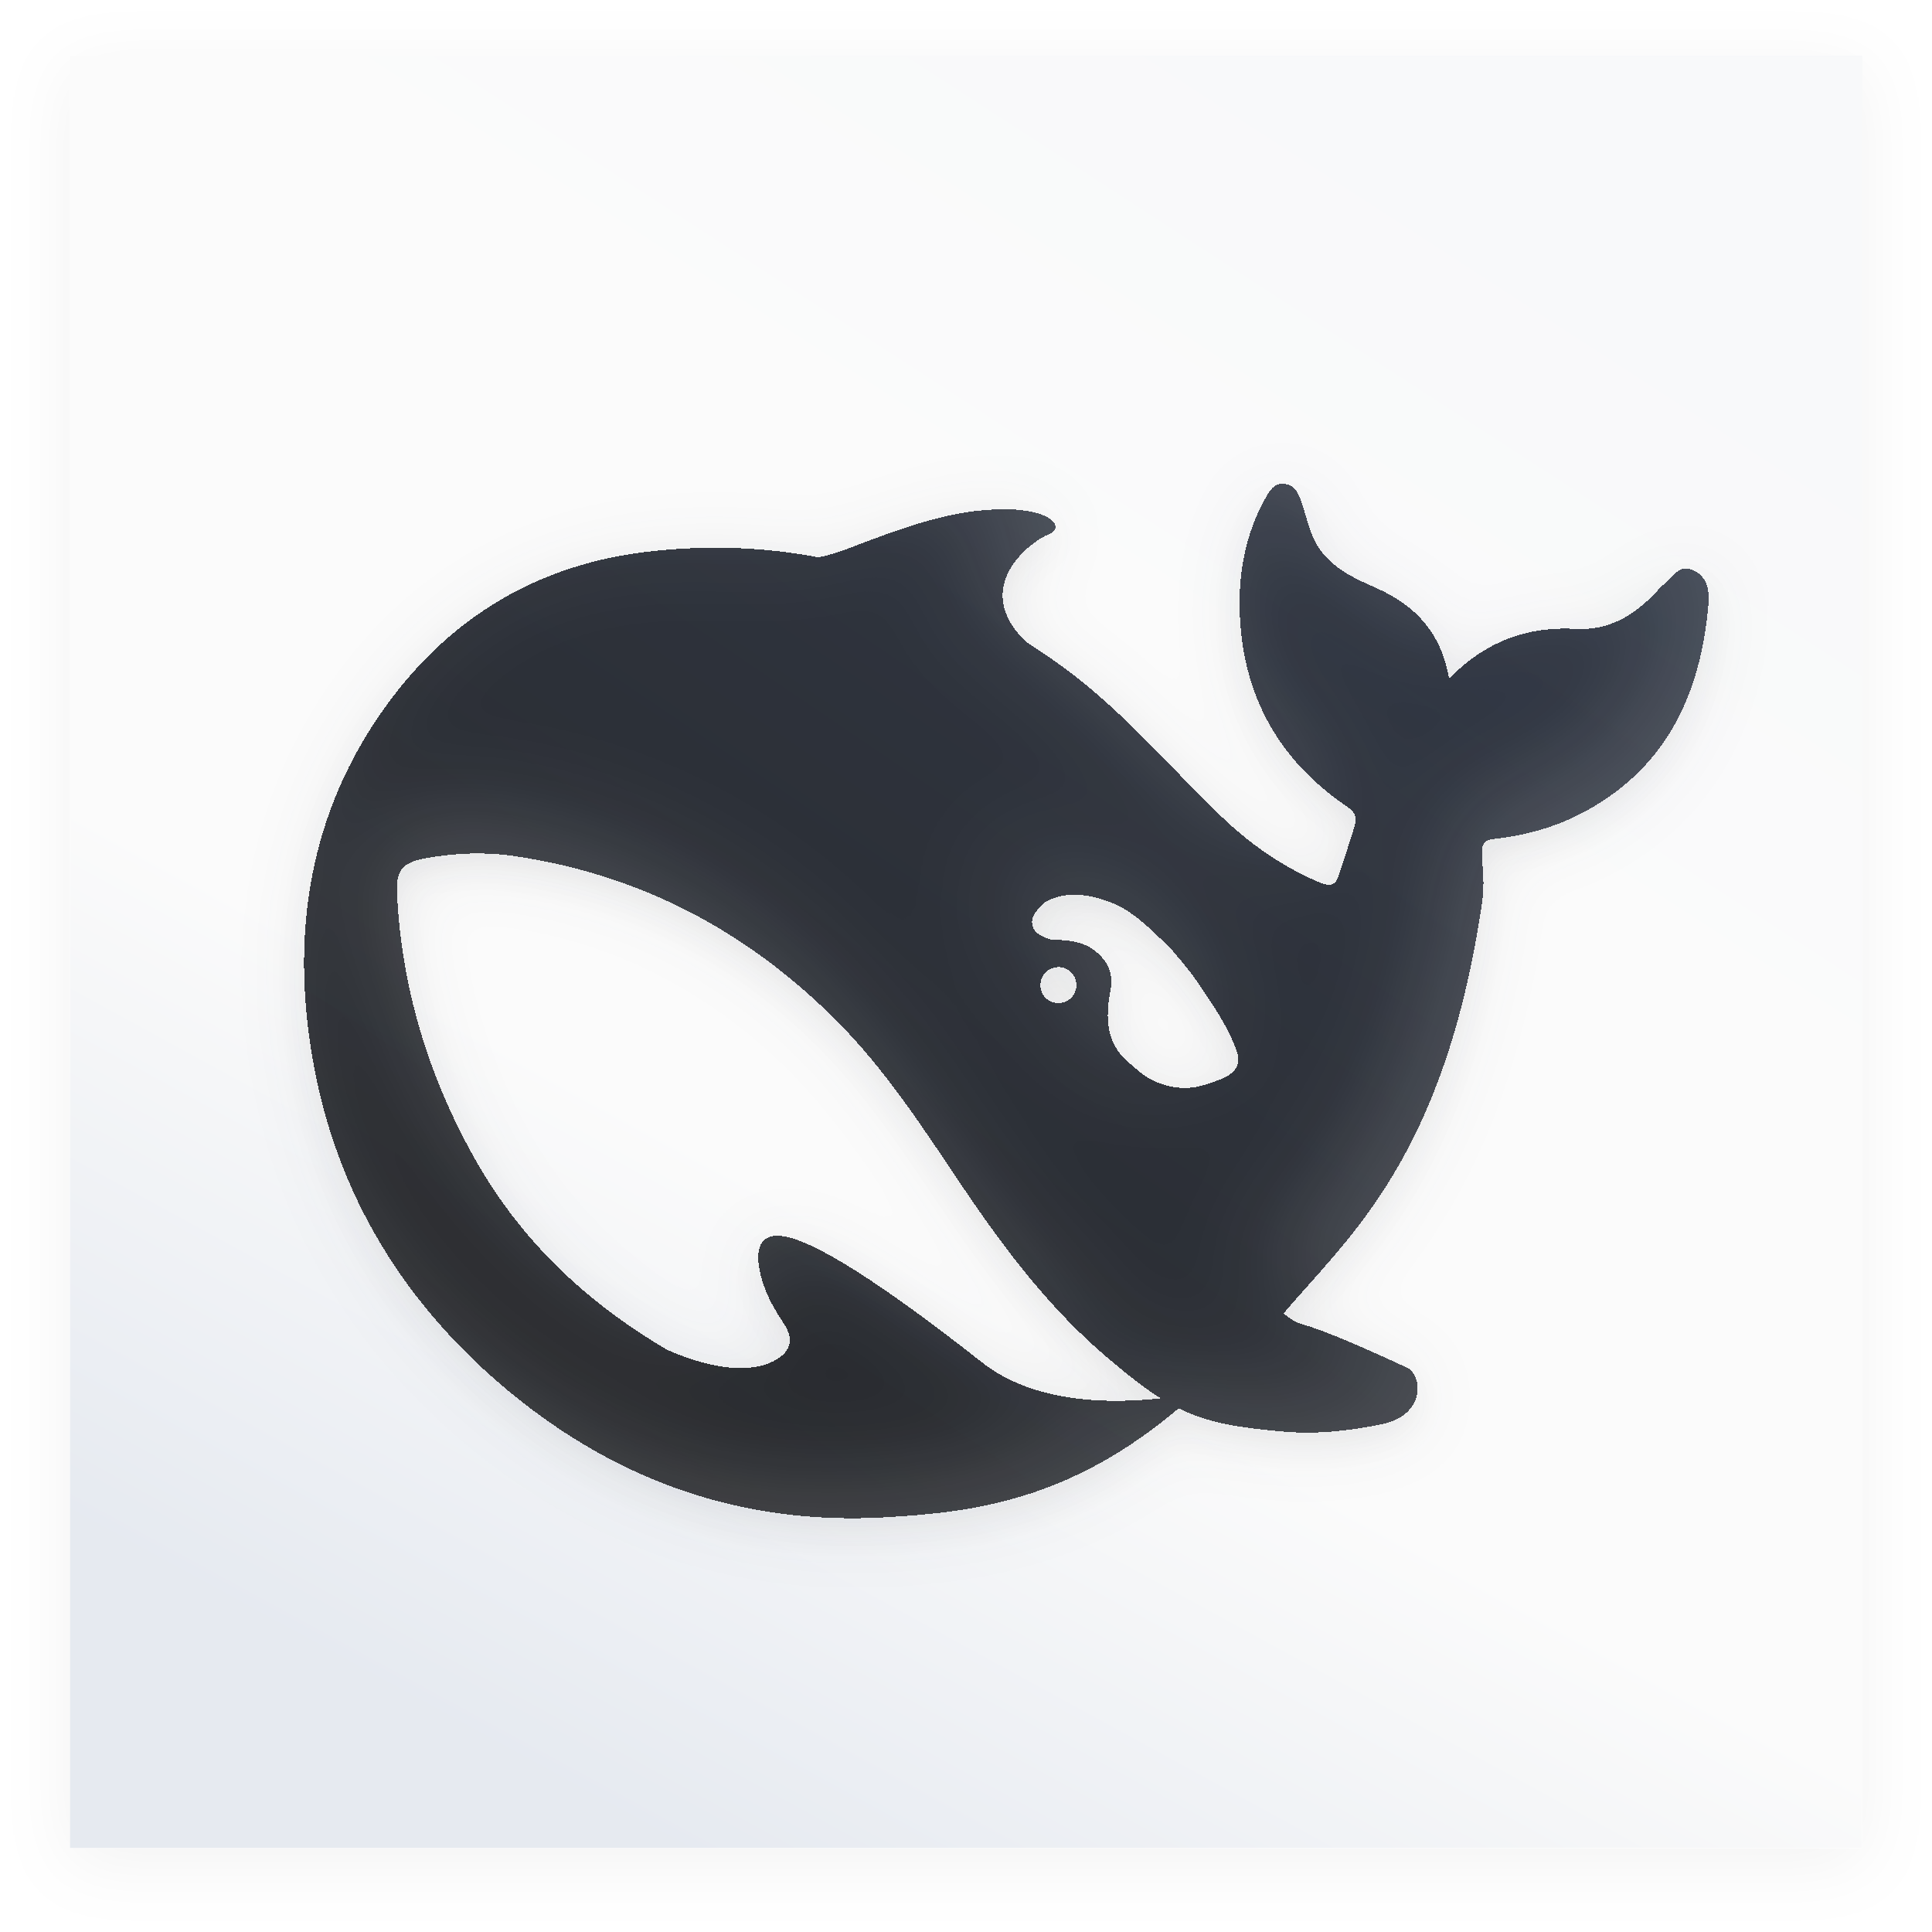
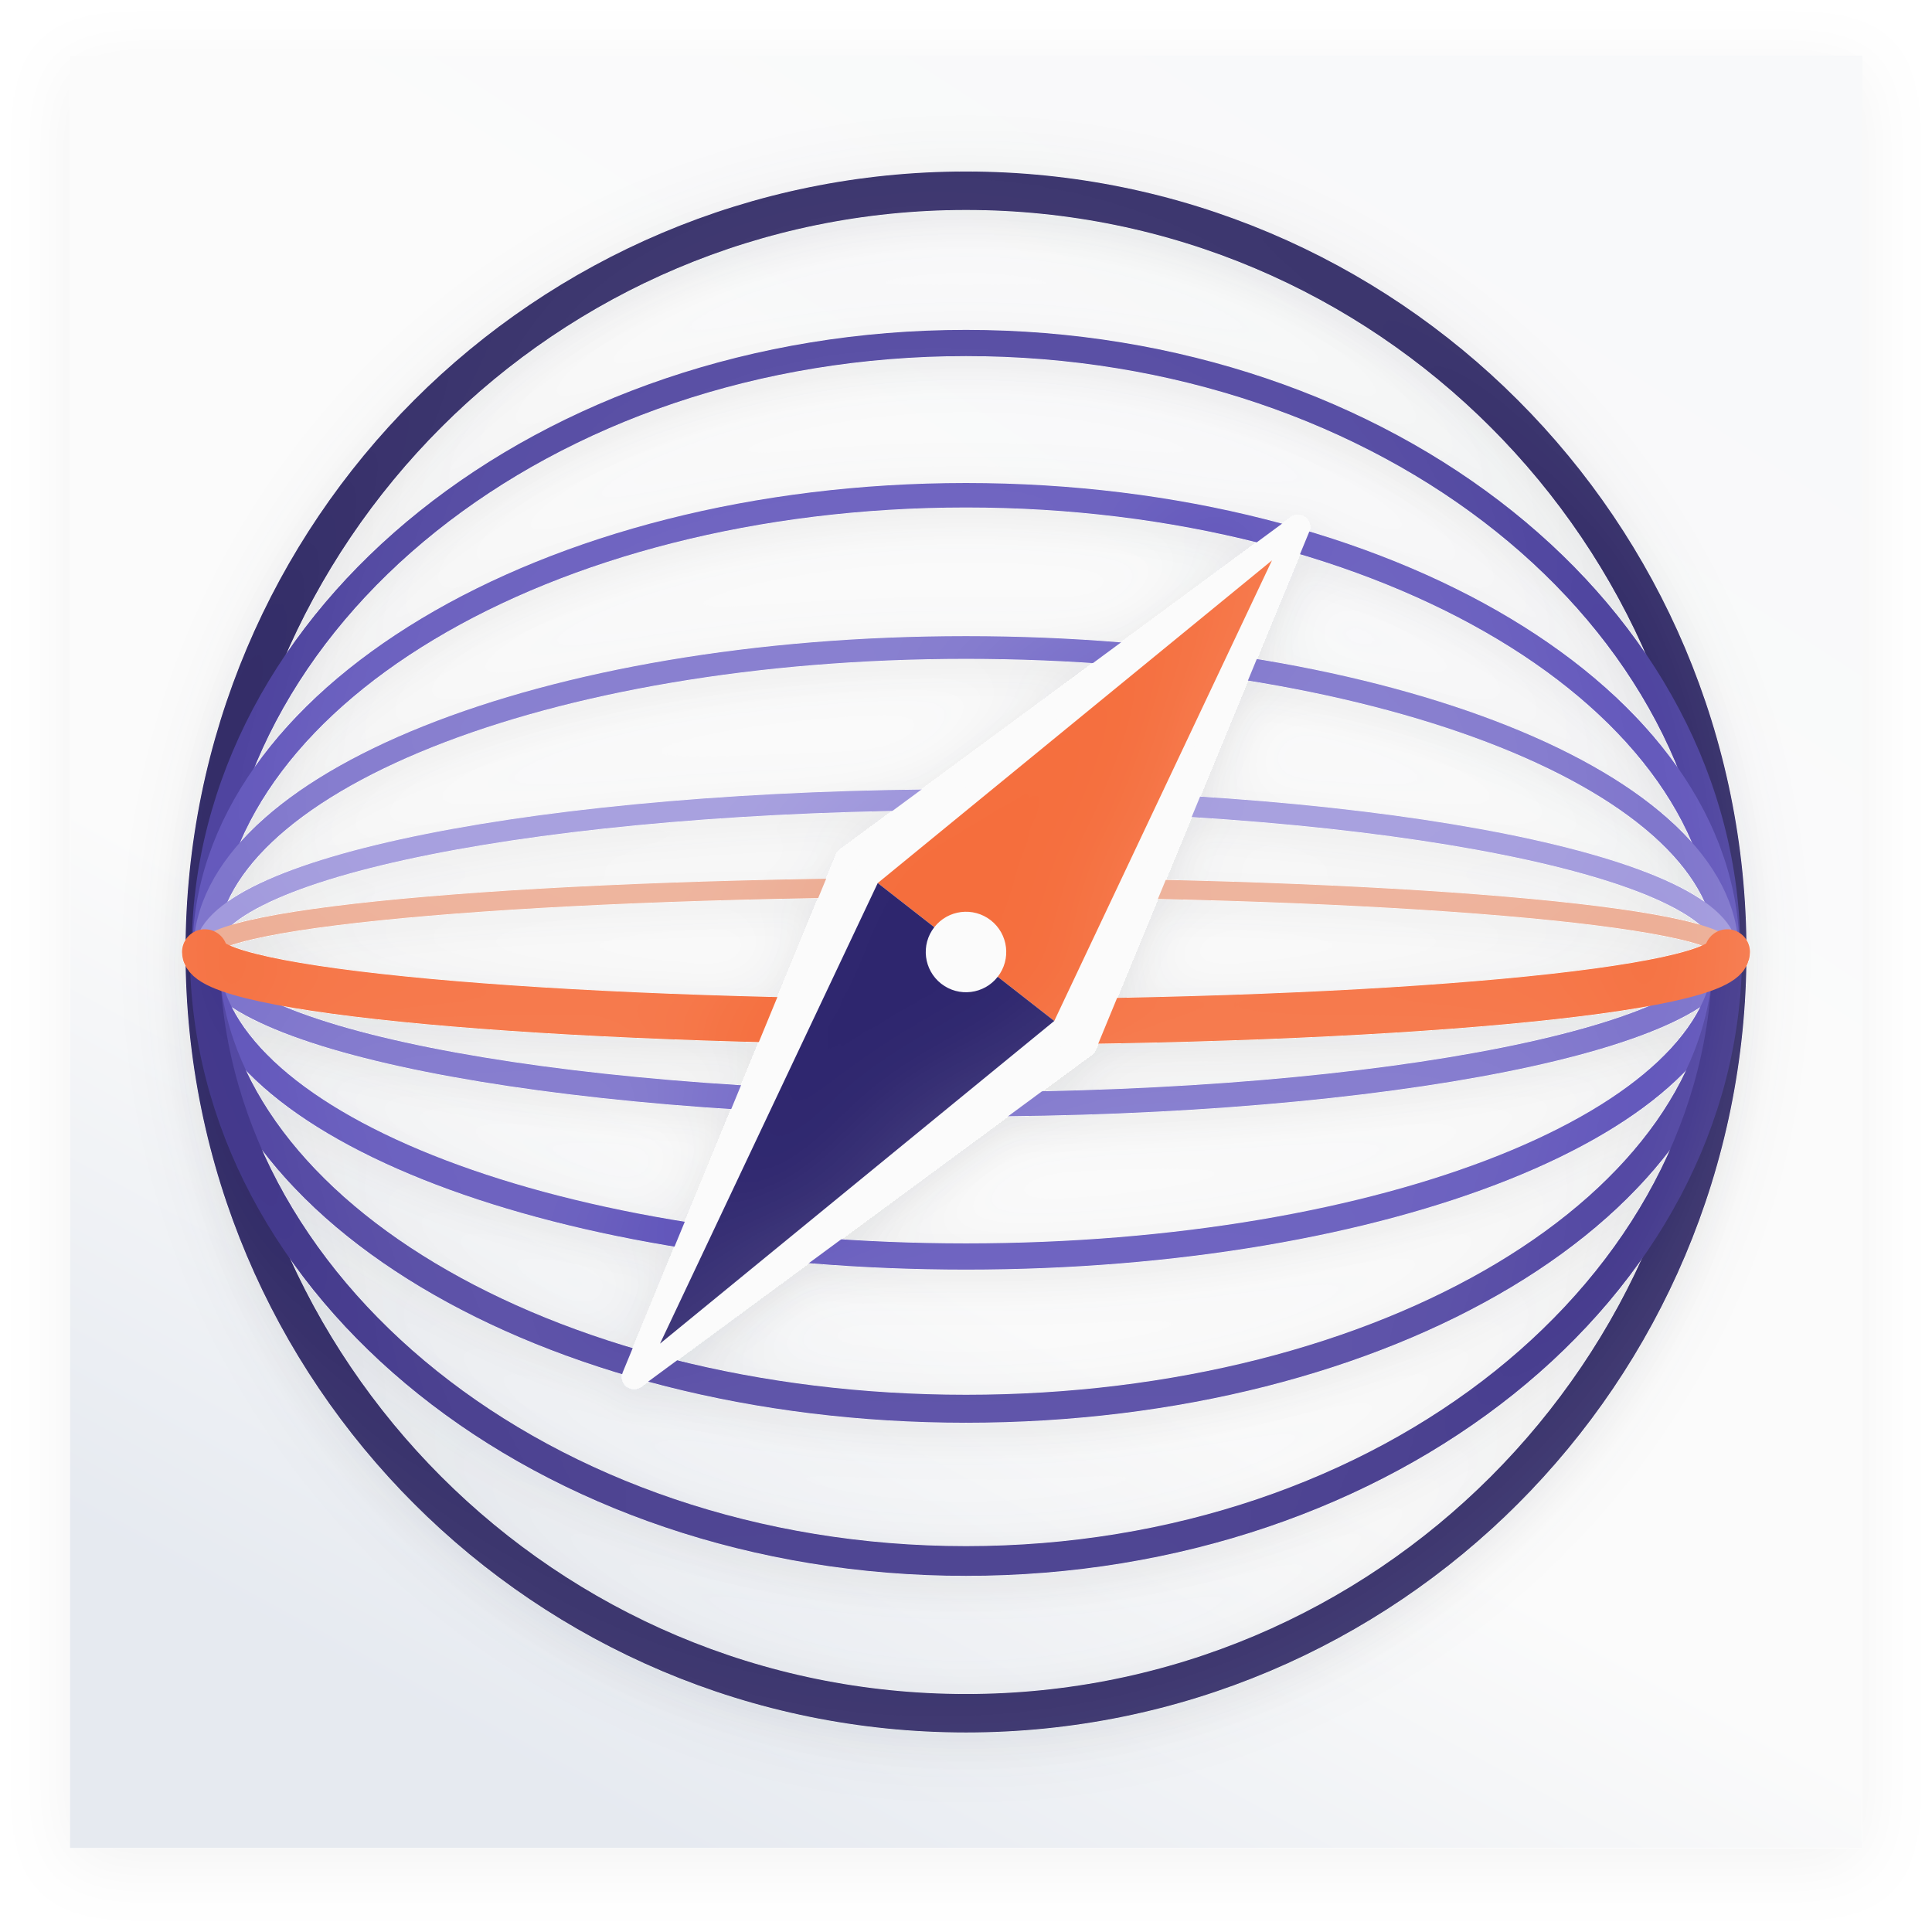
<svg xmlns="http://www.w3.org/2000/svg" width="1104" height="1104" viewBox="0 0 1104 1104" fill="none">
  <g filter="url(#filter0_d_1637_371)">
    <rect width="1024" height="1024" transform="translate(40 32)" fill="#FBFBFB" />
    <rect width="1024" height="1024" transform="translate(40 32)" fill="url(#paint0_linear_1637_371)" fill-opacity="0.4" />
    <rect width="1024" height="1024" transform="translate(40 32)" fill="url(#paint1_linear_1637_371)" fill-opacity="0.8" />
    <g filter="url(#filter1_ddi_1637_371)">
-       <path d="M968.002 326.025C959.5 321.85 955.842 329.804 950.865 333.835C949.162 335.143 947.722 336.834 946.283 338.393C933.859 351.673 919.336 360.407 900.376 359.363C872.649 357.804 848.963 366.525 828.035 387.759C823.586 361.583 808.812 345.951 786.313 335.936C774.536 330.729 762.64 325.51 754.401 314.186C748.645 306.112 747.074 297.127 744.195 288.274C742.36 282.936 740.538 277.465 734.385 276.554C727.718 275.51 725.103 281.112 722.476 285.803C712.006 304.95 707.952 326.039 708.349 347.405C709.26 395.463 729.54 433.742 769.823 460.962C774.404 464.094 775.579 467.212 774.14 471.771C771.394 481.153 768.119 490.257 765.241 499.639C763.406 505.624 760.66 506.933 754.256 504.329C732.154 495.08 713.049 481.417 696.175 464.874C667.524 437.138 641.633 406.536 609.325 382.566C601.733 376.964 594.154 371.758 586.298 366.802C553.33 334.773 590.616 308.464 599.251 305.333C608.282 302.082 602.393 290.877 573.214 291.009C544.048 291.141 517.364 300.906 483.353 313.935C478.389 315.891 473.147 317.318 467.786 318.494C436.917 312.64 404.873 311.332 371.377 315.111C308.332 322.141 257.975 351.964 220.953 402.876C176.471 464.081 166.014 533.624 178.835 606.153C192.302 682.594 231.291 745.887 291.194 795.372C353.328 846.68 424.876 871.813 506.498 866.99C556.076 864.122 611.279 857.489 673.532 804.74C689.23 812.55 705.708 815.681 733.052 818.02C754.111 819.976 774.391 816.976 790.076 813.726C814.674 808.519 812.971 785.726 804.072 781.564C731.995 747.962 747.826 761.638 733.435 750.565C770.06 707.198 825.263 662.139 846.85 516.156C848.553 504.567 847.114 497.273 846.85 487.892C846.718 482.157 848.025 479.95 854.574 479.303C872.623 477.215 890.156 472.273 906.238 463.42C952.938 437.892 971.765 395.965 976.215 345.7C976.875 338.01 976.083 330.069 967.976 326.039L968.002 326.025ZM561.067 778.432C491.222 723.477 457.343 705.374 443.347 706.154C430.263 706.933 432.626 721.918 435.505 731.682C438.515 741.315 442.436 747.962 447.929 756.418C451.718 762.021 454.346 770.345 444.14 776.609C421.641 790.549 382.533 771.918 380.698 771.006C335.174 744.182 297.109 708.757 270.293 660.316C244.389 613.698 229.35 563.685 226.868 510.302C226.208 497.406 230.01 492.847 242.831 490.508C259.704 487.376 277.106 486.729 293.98 489.2C365.264 499.625 425.959 531.523 476.844 582.052C505.878 610.831 527.861 645.213 550.491 678.815C574.561 714.492 600.452 748.49 633.42 776.358C645.066 786.122 654.348 793.548 663.247 799.019C636.431 802.018 591.698 802.666 561.08 778.445L561.067 778.432ZM594.55 562.905C594.55 557.171 599.132 552.625 604.888 552.625C606.195 552.625 607.371 552.876 608.414 553.273C609.853 553.801 611.16 554.581 612.203 555.744C614.038 557.567 615.081 560.17 615.081 562.905C615.081 568.64 610.5 573.185 604.743 573.185C598.987 573.185 594.537 568.627 594.537 562.905H594.55ZM698.539 616.301C691.871 619.037 685.19 621.375 678.787 621.64C668.845 622.155 657.992 618.125 652.103 613.17C642.953 605.479 636.404 601.185 633.658 587.773C632.483 582.039 633.13 573.185 634.186 568.111C636.536 557.171 633.922 550.141 626.212 543.759C619.927 538.553 611.952 537.112 603.185 537.112C599.911 537.112 596.914 535.685 594.682 534.509C591.025 532.686 588.015 528.127 590.893 522.525C591.804 520.701 596.254 516.275 597.297 515.495C609.206 508.716 622.937 510.936 635.625 516.01C647.403 520.833 656.288 529.686 669.109 542.186C682.193 557.289 684.543 561.465 692.003 572.789C697.892 581.642 703.252 590.759 706.909 601.185C709.128 607.699 706.249 613.038 698.539 616.288V616.301Z" fill="url(#paint2_linear_1637_371)" fill-opacity="0.9" shape-rendering="crispEdges" />
+       <path d="M 117 544 A 435 435 0 1 0 987 544 A 435 435 0 1 0 117 544" stroke="#261F5E" stroke-width="22" />
+       <path d="M 117 544 A 435 348 0 0 1 987 544" stroke="#433899" stroke-width="15" stroke-linecap="round" />
+       <path d="M 117 544 A 435 261 0 0 1 987 544" stroke="#5B4FB8" stroke-width="14" stroke-linecap="round" />
+       <path d="M 117 544 A 435 174 0 0 1 987 544" stroke="#786EC9" stroke-width="13" stroke-linecap="round" />
+       <path d="M 117 544 A 435 87 0 0 1 987 544" stroke="#9D95DB" stroke-width="12" stroke-linecap="round" />
+       <path d="M 117 544 A 435 37 0 0 1 987 544" stroke="#ECAB92" stroke-width="11" stroke-linecap="round" />
+       <path d="M 117 544 A 435 87 0 0 0 987 544" stroke="#786EC9" stroke-width="14" stroke-linecap="round" />
+       <path d="M 117 544 A 435 174 0 0 0 987 544" stroke="#5B4FB8" stroke-width="15" stroke-linecap="round" />
+       <path d="M 117 544 A 435 261 0 0 0 987 544" stroke="#4A3E9E" stroke-width="16" stroke-linecap="round" />
+       <path d="M 117 544 A 435 348 0 0 0 987 544" stroke="#382D85" stroke-width="17" stroke-linecap="round" />
+       <path d="M 117 544 A 435 40 0 0 0 987 544" stroke="#F56E3D" stroke-width="26" stroke-linecap="round" />
+       <g transform="translate(552 544) rotate(38)">
+         <path d="M 0 -308 L 86 0 L 0 308 L -86 0 Z" fill="#FBFBFB" stroke="#FBFBFB" stroke-width="14" stroke-linejoin="round" />
+         <path d="M 0 -284 L 64 0 L -64 0 Z" fill="#F56E3D" />
+         <path d="M 0 284 L 64 0 L -64 0 Z" fill="#2E266E" />
+         <path d="M -23 0 A 23 23 0 1 0 23 0 A 23 23 0 1 0 -23 0 Z" fill="#FBFBFB" />
+       </g>
    </g>
  </g>
  <defs>
    <filter id="filter0_d_1637_371" x="-8" y="-16" width="1120" height="1120" filterUnits="userSpaceOnUse" color-interpolation-filters="sRGB">
      <feFlood flood-opacity="0" result="BackgroundImageFix" />
      <feColorMatrix in="SourceAlpha" type="matrix" values="0 0 0 0 0 0 0 0 0 0 0 0 0 0 0 0 0 0 127 0" result="hardAlpha" />
      <feOffset dy="8" />
      <feGaussianBlur stdDeviation="20" />
      <feComposite in2="hardAlpha" operator="out" />
      <feColorMatrix type="matrix" values="0 0 0 0 0 0 0 0 0 0 0 0 0 0 0 0 0 0 0.05 0" />
      <feBlend mode="normal" in2="BackgroundImageFix" result="effect1_dropShadow_1637_371" />
      <feBlend mode="normal" in="BackgroundImageFix" in2="effect1_dropShadow_1637_371" result="BackgroundImageFix" />
      <feBlend mode="normal" in="SourceGraphic" in2="BackgroundImageFix" result="shape" />
    </filter>
-     <filter id="filter1_ddi_1637_371" x="133.744" y="240.427" width="882.652" height="671.147" filterUnits="userSpaceOnUse" color-interpolation-filters="sRGB">
+     <filter id="filter1_ddi_1637_371" x="0" y="0" width="1104" height="1104" filterUnits="userSpaceOnUse" color-interpolation-filters="sRGB">
      <feFlood flood-opacity="0" result="BackgroundImageFix" />
      <feColorMatrix in="SourceAlpha" type="matrix" values="0 0 0 0 0 0 0 0 0 0 0 0 0 0 0 0 0 0 127 0" result="hardAlpha" />
      <feOffset dy="4" />
      <feGaussianBlur stdDeviation="20" />
      <feComposite in2="hardAlpha" operator="out" />
      <feColorMatrix type="matrix" values="0 0 0 0 0.176 0 0 0 0 0.192 0 0 0 0 0.231 0 0 0 0.08 0" />
      <feBlend mode="normal" in2="BackgroundImageFix" result="effect1_dropShadow_1637_371" />
      <feColorMatrix in="SourceAlpha" type="matrix" values="0 0 0 0 0 0 0 0 0 0 0 0 0 0 0 0 0 0 127 0" result="hardAlpha" />
      <feOffset dy="8" />
      <feGaussianBlur stdDeviation="8" />
      <feComposite in2="hardAlpha" operator="out" />
      <feColorMatrix type="matrix" values="0 0 0 0 0.173 0 0 0 0 0.188 0 0 0 0 0.224 0 0 0 0.04 0" />
      <feBlend mode="normal" in2="effect1_dropShadow_1637_371" result="effect2_dropShadow_1637_371" />
      <feBlend mode="normal" in="SourceGraphic" in2="BackgroundImageFix" result="shape" />
      <feColorMatrix in="SourceAlpha" type="matrix" values="0 0 0 0 0 0 0 0 0 0 0 0 0 0 0 0 0 0 127 0" result="hardAlpha" />
      <feOffset dx="-16" dy="-20" />
      <feGaussianBlur stdDeviation="30" />
      <feComposite in2="hardAlpha" operator="arithmetic" k2="-1" k3="1" />
      <feColorMatrix type="matrix" values="0 0 0 0 1 0 0 0 0 1 0 0 0 0 1 0 0 0 0.15 0" />
      <feBlend mode="normal" in2="shape" result="effect3_innerShadow_1637_371" />
      <feBlend mode="normal" in="effect3_innerShadow_1637_371" in2="effect2_dropShadow_1637_371" result="effect3_innerShadow_1637_371" />
    </filter>
    <linearGradient id="paint0_linear_1637_371" x1="973.58" y1="1.59609e-05" x2="378.123" y2="917.86" gradientUnits="userSpaceOnUse">
      <stop offset="0.142" stop-color="#D4DBE9" />
      <stop offset="0.486" stop-color="#FBFBFB" />
    </linearGradient>
    <linearGradient id="paint1_linear_1637_371" x1="603.371" y1="445.063" x2="239.356" y2="1111.41" gradientUnits="userSpaceOnUse">
      <stop offset="0.363" stop-color="#FBFBFB" />
      <stop offset="0.83" stop-color="#E1E6EE" />
    </linearGradient>
-     <linearGradient id="paint2_linear_1637_371" x1="849.855" y1="39.085" x2="331.636" y2="802.645" gradientUnits="userSpaceOnUse">
-       <stop offset="0.086" stop-color="#1C2434" />
-       <stop offset="1" stop-color="#0F1115" />
-     </linearGradient>
  </defs>
</svg>
